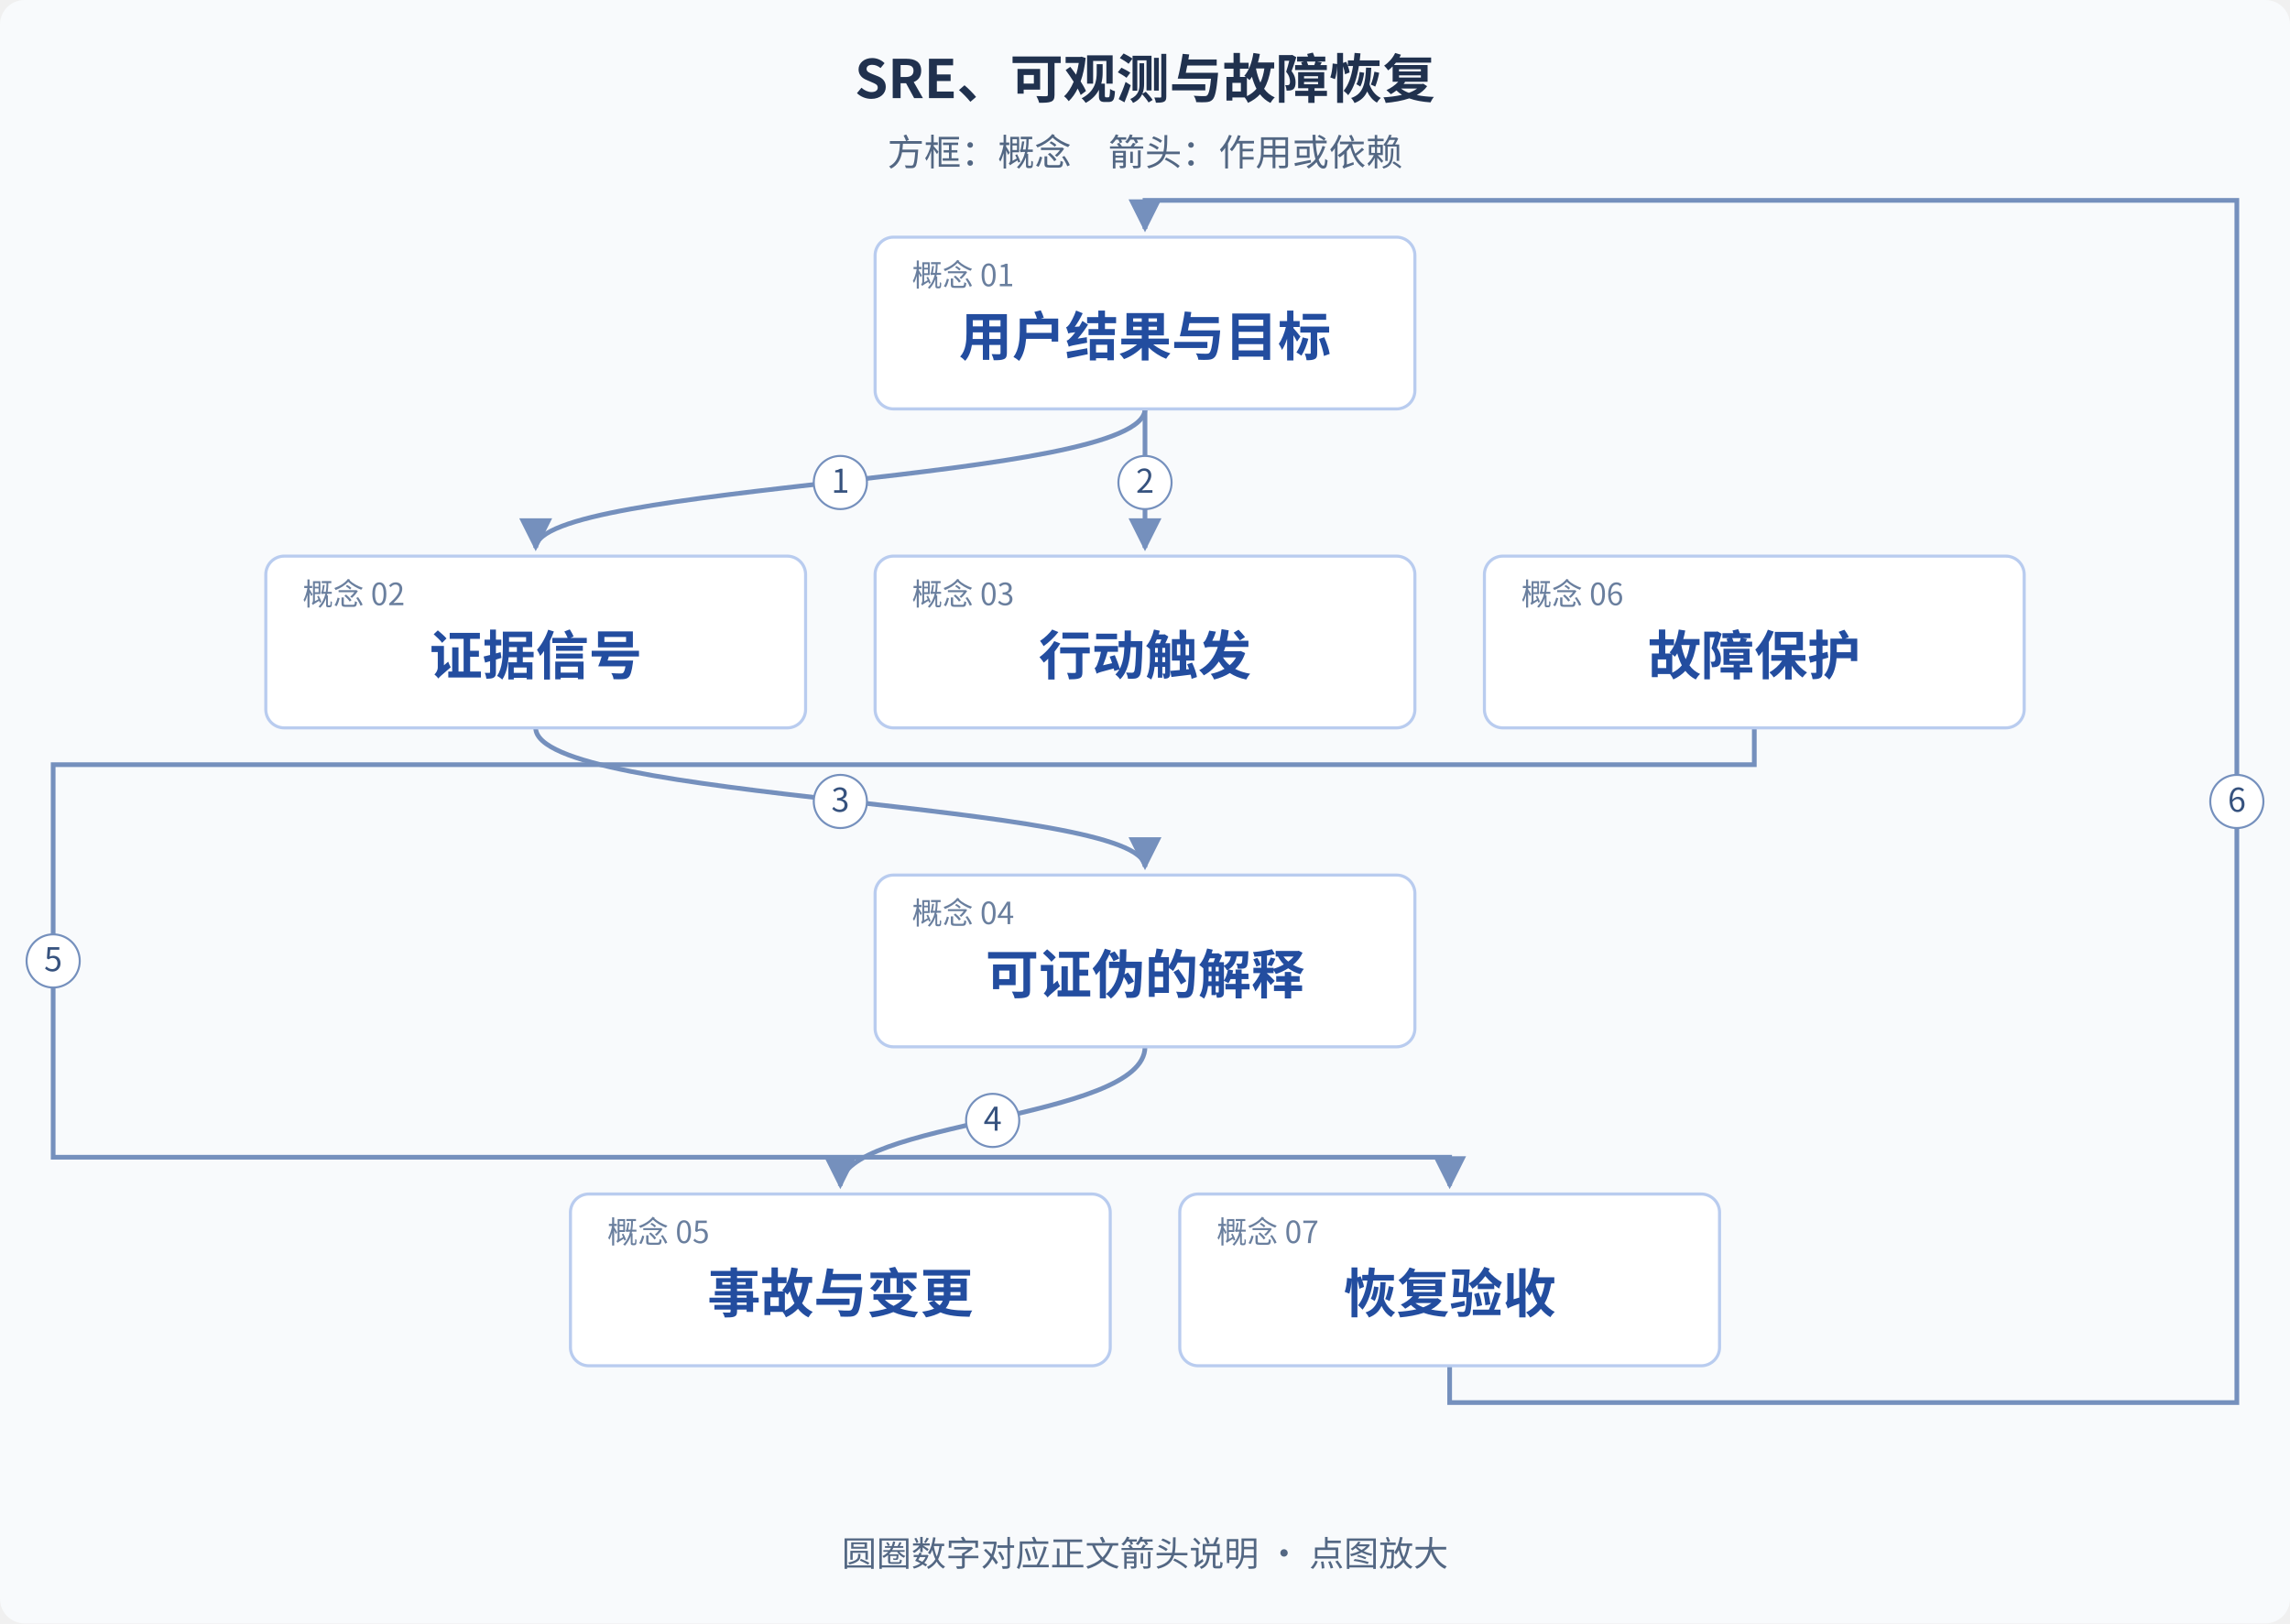
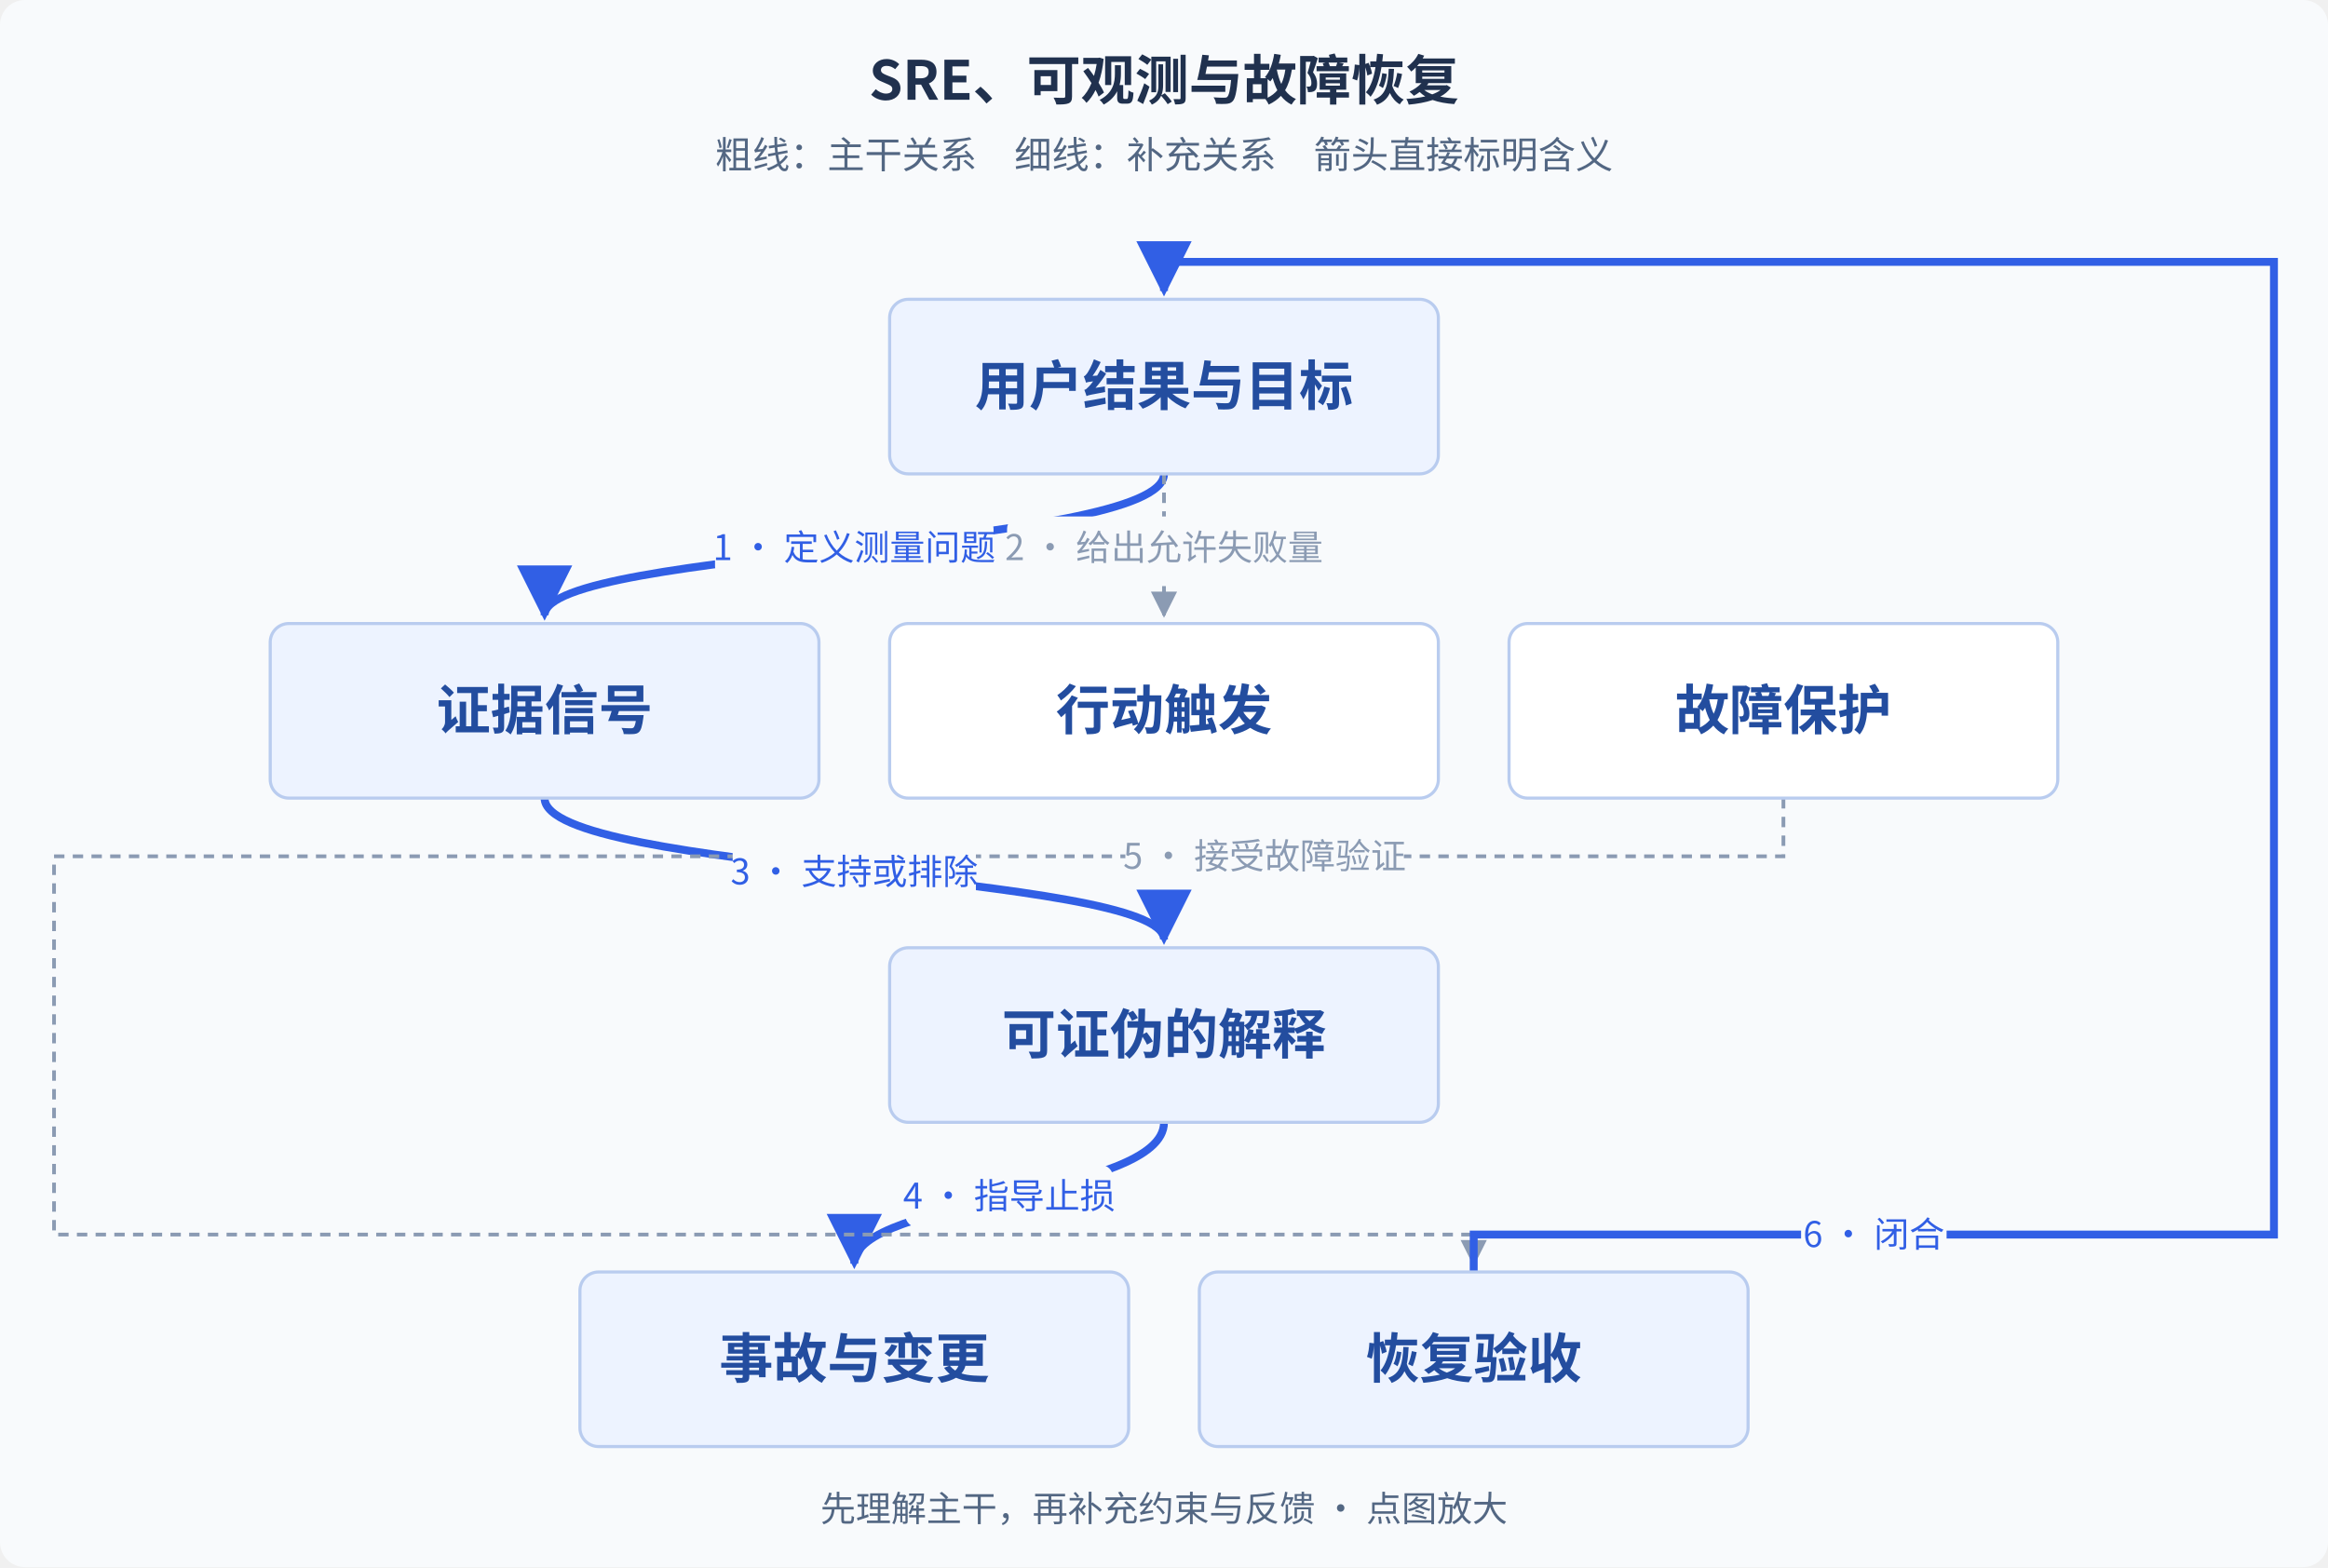
- <svg xmlns="http://www.w3.org/2000/svg" viewBox="0 0 1120 794" role="img" aria-labelledby="title desc">
+ <svg xmlns="http://www.w3.org/2000/svg" viewBox="0 0 1120 754" role="img" aria-labelledby="title desc">
  <defs>
-     <marker id="arrow" viewBox="0 0 10 10" refX="9" refY="5" markerWidth="7" markerHeight="7" orient="auto-start-reverse">
-       <path d="M0 0L10 5L0 10Z" fill="#7590bd" />
+     <marker id="arrow-main" viewBox="0 0 10 10" refX="9" refY="5" markerWidth="7" markerHeight="7" orient="auto-start-reverse">
+       <path d="M0 0L10 5L0 10Z" fill="#315fe5" />
+     </marker>
+     <marker id="arrow-other" viewBox="0 0 10 10" refX="9" refY="5" markerWidth="7" markerHeight="7" orient="auto-start-reverse">
+       <path d="M0 0L10 5L0 10Z" fill="#8b9bb3" />
    </marker>
  </defs>
-   <rect width="1120" height="794" rx="12" fill="#f8fafc" />
+   <rect width="1120" height="754" rx="12" fill="#f8fafc" />
  <g font-family="PingFang SC,Microsoft YaHei,Noto Sans CJK SC,sans-serif">
    <text x="560" y="48" text-anchor="middle" font-size="26" font-weight="650" fill="#20314e">SRE、可观测与故障恢复</text>
-     <text x="560" y="81" text-anchor="middle" font-size="18" fill="#536783">方框：概念　箭头：作用或依赖</text>
-     <path data-edge="sli-slo observability-signals" d="M560.0 200 C560.0 236.0 262.0 236.0 262.0 268" fill="none" stroke="#7590bd" stroke-width="2.3" marker-end="url(#arrow)" />
-     <g>
-       <circle cx="411.0" cy="236.0" r="13" fill="#fff" stroke="#7590bd" />
-       <text x="411.0" y="241.0" text-anchor="middle" fill="#36527e" font-size="16">1</text>
+     <text x="560" y="81" text-anchor="middle" font-size="18" fill="#536783">粗线：主干关系　细线：补充关系　箭头直接标明含义</text>
+     <path data-edge="sli-slo observability-signals" data-emphasis="main" d="M560.0 228 C560.0 264.0 262.0 264.0 262.0 296" fill="none" stroke="#315fe5" stroke-width="3.8" marker-end="url(#arrow-main)" />
+     <path data-edge="sli-slo alert-burn" data-emphasis="other" d="M560.0 228 C560.0 264.0 560.0 264.0 560.0 296" fill="none" stroke="#8b9bb3" stroke-width="1.8" stroke-dasharray="5 4" marker-end="url(#arrow-other)" />
+     <path data-edge="observability-signals diagnosis-method" data-emphasis="main" d="M262.0 384 C262.0 420.0 560.0 420.0 560.0 452" fill="none" stroke="#315fe5" stroke-width="3.8" marker-end="url(#arrow-main)" />
+     <path data-edge="diagnosis-method incident-change" data-emphasis="main" d="M560.0 540 C560.0 576.0 411.0 576.0 411.0 608" fill="none" stroke="#315fe5" stroke-width="3.8" marker-end="url(#arrow-main)" />
+     <path data-edge="resilience-patterns recovery-evidence" data-emphasis="other" d="M858.0 384 V412 H26 V594 H709.0 V608" fill="none" stroke="#8b9bb3" stroke-width="1.8" stroke-dasharray="5 4" marker-end="url(#arrow-other)" />
+     <path data-edge="recovery-evidence sli-slo" data-emphasis="main" d="M709.0 612 V594 H1094 V126 H560.0 V140" fill="none" stroke="#315fe5" stroke-width="3.8" marker-end="url(#arrow-main)" />
+     <g data-relation-label="1">
+       <rect x="344.0" y="248.5" width="134" height="30" rx="6" fill="#f8fafc" />
+       <text x="411.0" y="269.5" text-anchor="middle" fill="#315fe5" font-size="17">1 · 定义测量问题</text>
    </g>
-     <path data-edge="sli-slo alert-burn" d="M560.0 200 C560.0 236.0 560.0 236.0 560.0 268" fill="none" stroke="#7590bd" stroke-width="2.3" marker-end="url(#arrow)" />
-     <g>
-       <circle cx="560.0" cy="236.0" r="13" fill="#fff" stroke="#7590bd" />
-       <text x="560.0" y="241.0" text-anchor="middle" fill="#36527e" font-size="16">2</text>
+     <g data-relation-label="2">
+       <rect x="484.5" y="248.5" width="151" height="30" rx="6" fill="#f8fafc" />
+       <text x="560.0" y="269.5" text-anchor="middle" fill="#8b9bb3" font-size="17">2 · 给出允许失败量</text>
    </g>
-     <path data-edge="observability-signals diagnosis-method" d="M262.0 356 C262.0 392.0 560.0 392.0 560.0 424" fill="none" stroke="#7590bd" stroke-width="2.3" marker-end="url(#arrow)" />
-     <g>
-       <circle cx="411.0" cy="392.0" r="13" fill="#fff" stroke="#7590bd" />
-       <text x="411.0" y="397.0" text-anchor="middle" fill="#36527e" font-size="16">3</text>
+     <g data-relation-label="3">
+       <rect x="352.5" y="404.5" width="117" height="30" rx="6" fill="#f8fafc" />
+       <text x="411.0" y="425.5" text-anchor="middle" fill="#315fe5" font-size="17">3 · 支持或排除</text>
    </g>
-     <path data-edge="diagnosis-method incident-change" d="M560.0 512 C560.0 548.0 411.0 548.0 411.0 580" fill="none" stroke="#7590bd" stroke-width="2.3" marker-end="url(#arrow)" />
-     <g>
-       <circle cx="485.5" cy="548.0" r="13" fill="#fff" stroke="#7590bd" />
-       <text x="485.5" y="553.0" text-anchor="middle" fill="#36527e" font-size="16">4</text>
+     <g data-relation-label="4">
+       <rect x="435.5" y="560.5" width="100" height="30" rx="6" fill="#f8fafc" />
+       <text x="485.5" y="581.5" text-anchor="middle" fill="#315fe5" font-size="17">4 · 指导止损</text>
    </g>
-     <path data-edge="resilience-patterns recovery-evidence" d="M858.0 356 V374 H26 V566 H709.0 V580" fill="none" stroke="#7590bd" stroke-width="2.3" marker-end="url(#arrow)" />
-     <g>
-       <circle cx="26" cy="470.0" r="13" fill="#fff" stroke="#7590bd" />
-       <text x="26" y="475.0" text-anchor="middle" fill="#36527e" font-size="16">5</text>
+     <g data-relation-label="5">
+       <rect x="541.4" y="397" width="134" height="30" rx="6" fill="#f8fafc" />
+       <text x="608.4" y="418" text-anchor="middle" fill="#8b9bb3" font-size="17">5 · 接受故障验证</text>
    </g>
-     <path data-edge="recovery-evidence sli-slo" d="M709.0 668 V686 H1094 V98 H560.0 V112" fill="none" stroke="#7590bd" stroke-width="2.3" marker-end="url(#arrow)" />
-     <g>
-       <circle cx="1094" cy="392.0" r="13" fill="#fff" stroke="#7590bd" />
-       <text x="1094" y="397.0" text-anchor="middle" fill="#36527e" font-size="16">6</text>
+     <g data-relation-label="6">
+       <rect x="866.5" y="579" width="70" height="30" rx="6" fill="#f8fafc" />
+       <text x="901.5" y="600" text-anchor="middle" fill="#315fe5" font-size="17">6 · 闭合</text>
    </g>
    <g data-concept="sli-slo">
-       <rect x="428.0" y="116" width="264" height="84" rx="9" fill="#fff" stroke="#b9ccef" stroke-width="1.5" />
-       <text x="446.0" y="140" fill="#6a7f9e" font-size="15">概念 01</text>
-       <text x="560.0" y="174" text-anchor="middle" fill="#234d9f" font-size="26" font-weight="600">用户结果与目标</text>
+       <rect x="428.0" y="144" width="264" height="84" rx="9" fill="#edf3ff" stroke="#b9ccef" stroke-width="1.5" />
+       <text x="560.0" y="195" text-anchor="middle" fill="#234d9f" font-size="26" font-weight="600">用户结果与目标</text>
    </g>
    <g data-concept="observability-signals">
-       <rect x="130.0" y="272" width="264" height="84" rx="9" fill="#fff" stroke="#b9ccef" stroke-width="1.5" />
-       <text x="148.0" y="296" fill="#6a7f9e" font-size="15">概念 02</text>
-       <text x="262.0" y="330" text-anchor="middle" fill="#234d9f" font-size="26" font-weight="600">证据信号</text>
+       <rect x="130.0" y="300" width="264" height="84" rx="9" fill="#edf3ff" stroke="#b9ccef" stroke-width="1.5" />
+       <text x="262.0" y="351" text-anchor="middle" fill="#234d9f" font-size="26" font-weight="600">证据信号</text>
    </g>
    <g data-concept="alert-burn">
-       <rect x="428.0" y="272" width="264" height="84" rx="9" fill="#fff" stroke="#b9ccef" stroke-width="1.5" />
-       <text x="446.0" y="296" fill="#6a7f9e" font-size="15">概念 03</text>
-       <text x="560.0" y="330" text-anchor="middle" fill="#234d9f" font-size="26" font-weight="600">行动触发</text>
+       <rect x="428.0" y="300" width="264" height="84" rx="9" fill="#fff" stroke="#b9ccef" stroke-width="1.5" />
+       <text x="560.0" y="351" text-anchor="middle" fill="#234d9f" font-size="26" font-weight="600">行动触发</text>
    </g>
    <g data-concept="diagnosis-method">
-       <rect x="428.0" y="428" width="264" height="84" rx="9" fill="#fff" stroke="#b9ccef" stroke-width="1.5" />
-       <text x="446.0" y="452" fill="#6a7f9e" font-size="15">概念 04</text>
-       <text x="560.0" y="486" text-anchor="middle" fill="#234d9f" font-size="26" font-weight="600">可证伪的解释</text>
+       <rect x="428.0" y="456" width="264" height="84" rx="9" fill="#edf3ff" stroke="#b9ccef" stroke-width="1.5" />
+       <text x="560.0" y="507" text-anchor="middle" fill="#234d9f" font-size="26" font-weight="600">可证伪的解释</text>
    </g>
    <g data-concept="incident-change">
-       <rect x="279.0" y="584" width="264" height="84" rx="9" fill="#fff" stroke="#b9ccef" stroke-width="1.5" />
-       <text x="297.0" y="608" fill="#6a7f9e" font-size="15">概念 05</text>
-       <text x="411.0" y="642" text-anchor="middle" fill="#234d9f" font-size="26" font-weight="600">事故与变更</text>
+       <rect x="279.0" y="612" width="264" height="84" rx="9" fill="#edf3ff" stroke="#b9ccef" stroke-width="1.5" />
+       <text x="411.0" y="663" text-anchor="middle" fill="#234d9f" font-size="26" font-weight="600">事故与变更</text>
    </g>
    <g data-concept="resilience-patterns">
-       <rect x="726.0" y="272" width="264" height="84" rx="9" fill="#fff" stroke="#b9ccef" stroke-width="1.5" />
-       <text x="744.0" y="296" fill="#6a7f9e" font-size="15">概念 06</text>
-       <text x="858.0" y="330" text-anchor="middle" fill="#234d9f" font-size="26" font-weight="600">故障保护</text>
+       <rect x="726.0" y="300" width="264" height="84" rx="9" fill="#fff" stroke="#b9ccef" stroke-width="1.5" />
+       <text x="858.0" y="351" text-anchor="middle" fill="#234d9f" font-size="26" font-weight="600">故障保护</text>
    </g>
    <g data-concept="recovery-evidence">
-       <rect x="577.0" y="584" width="264" height="84" rx="9" fill="#fff" stroke="#b9ccef" stroke-width="1.5" />
-       <text x="595.0" y="608" fill="#6a7f9e" font-size="15">概念 07</text>
-       <text x="709.0" y="642" text-anchor="middle" fill="#234d9f" font-size="26" font-weight="600">恢复验收</text>
+       <rect x="577.0" y="612" width="264" height="84" rx="9" fill="#edf3ff" stroke="#b9ccef" stroke-width="1.5" />
+       <text x="709.0" y="663" text-anchor="middle" fill="#234d9f" font-size="26" font-weight="600">恢复验收</text>
    </g>
-     <text x="560" y="766" text-anchor="middle" fill="#536783" font-size="17">圆圈数字对应正文箭头说明 · 点图放大</text>
+     <text x="560" y="732" text-anchor="middle" fill="#536783" font-size="17">先理解主干，再补充约束与反馈 · 点图放大</text>
  </g>
</svg>
